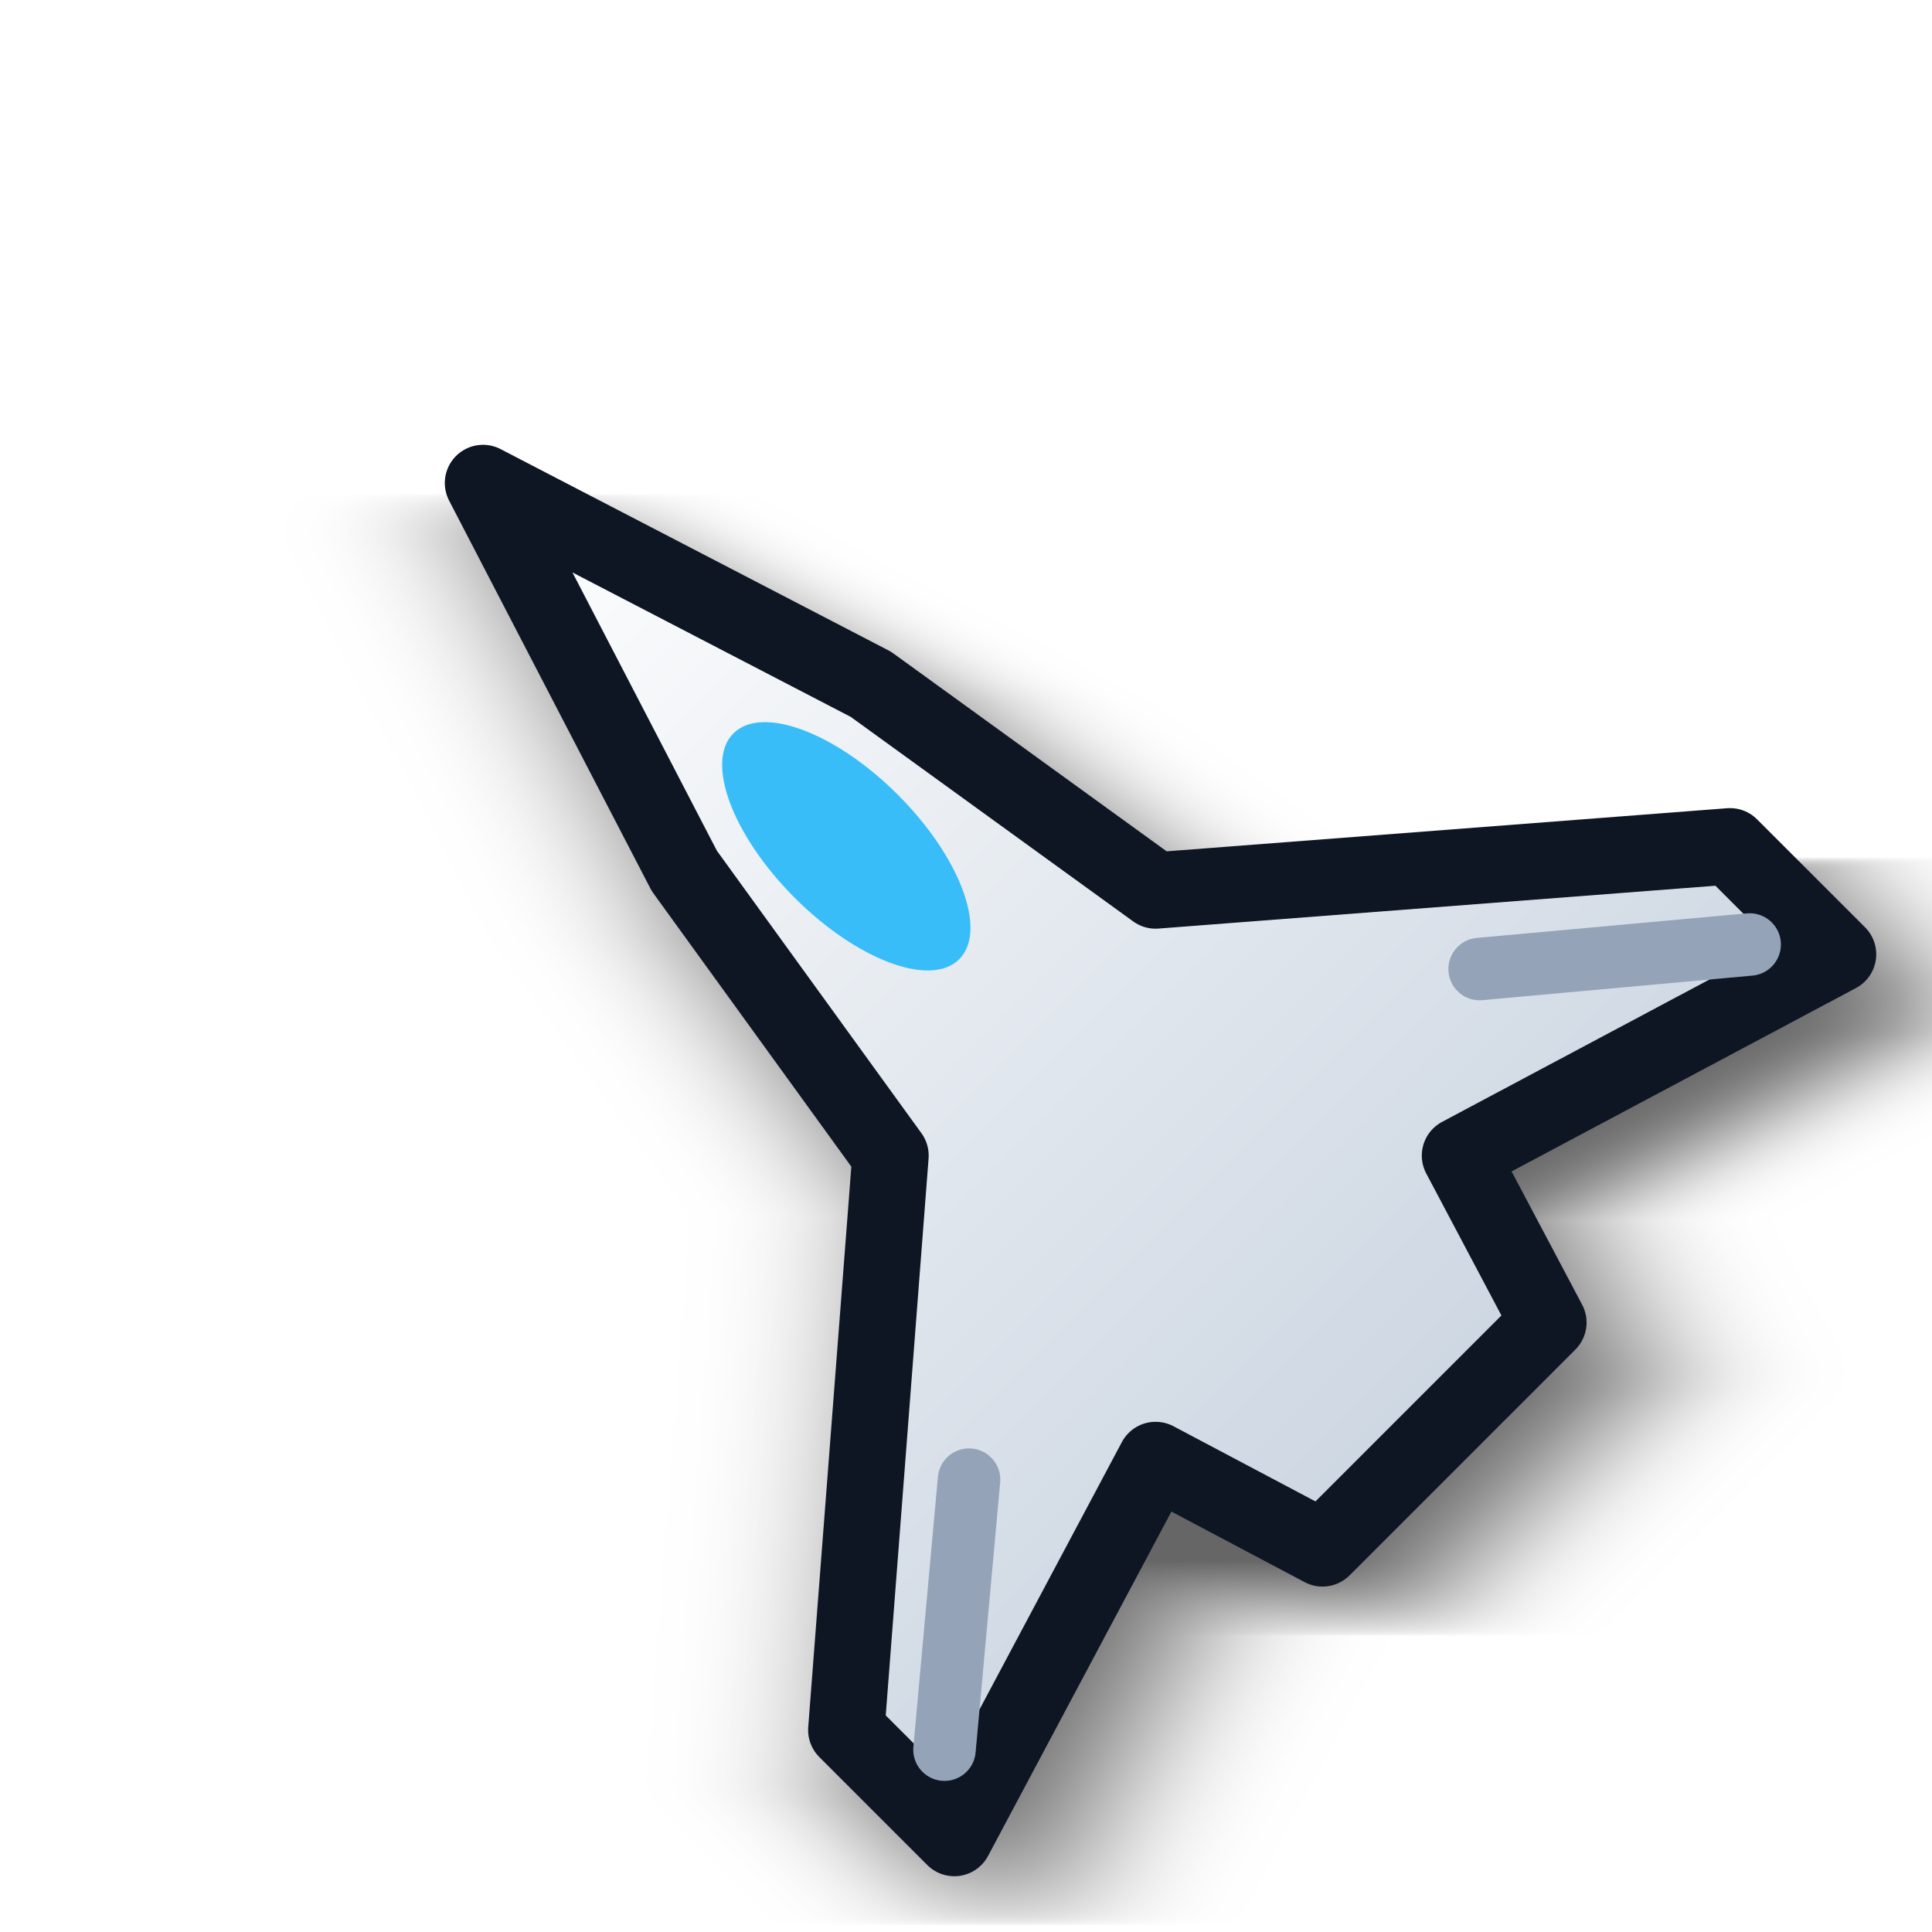
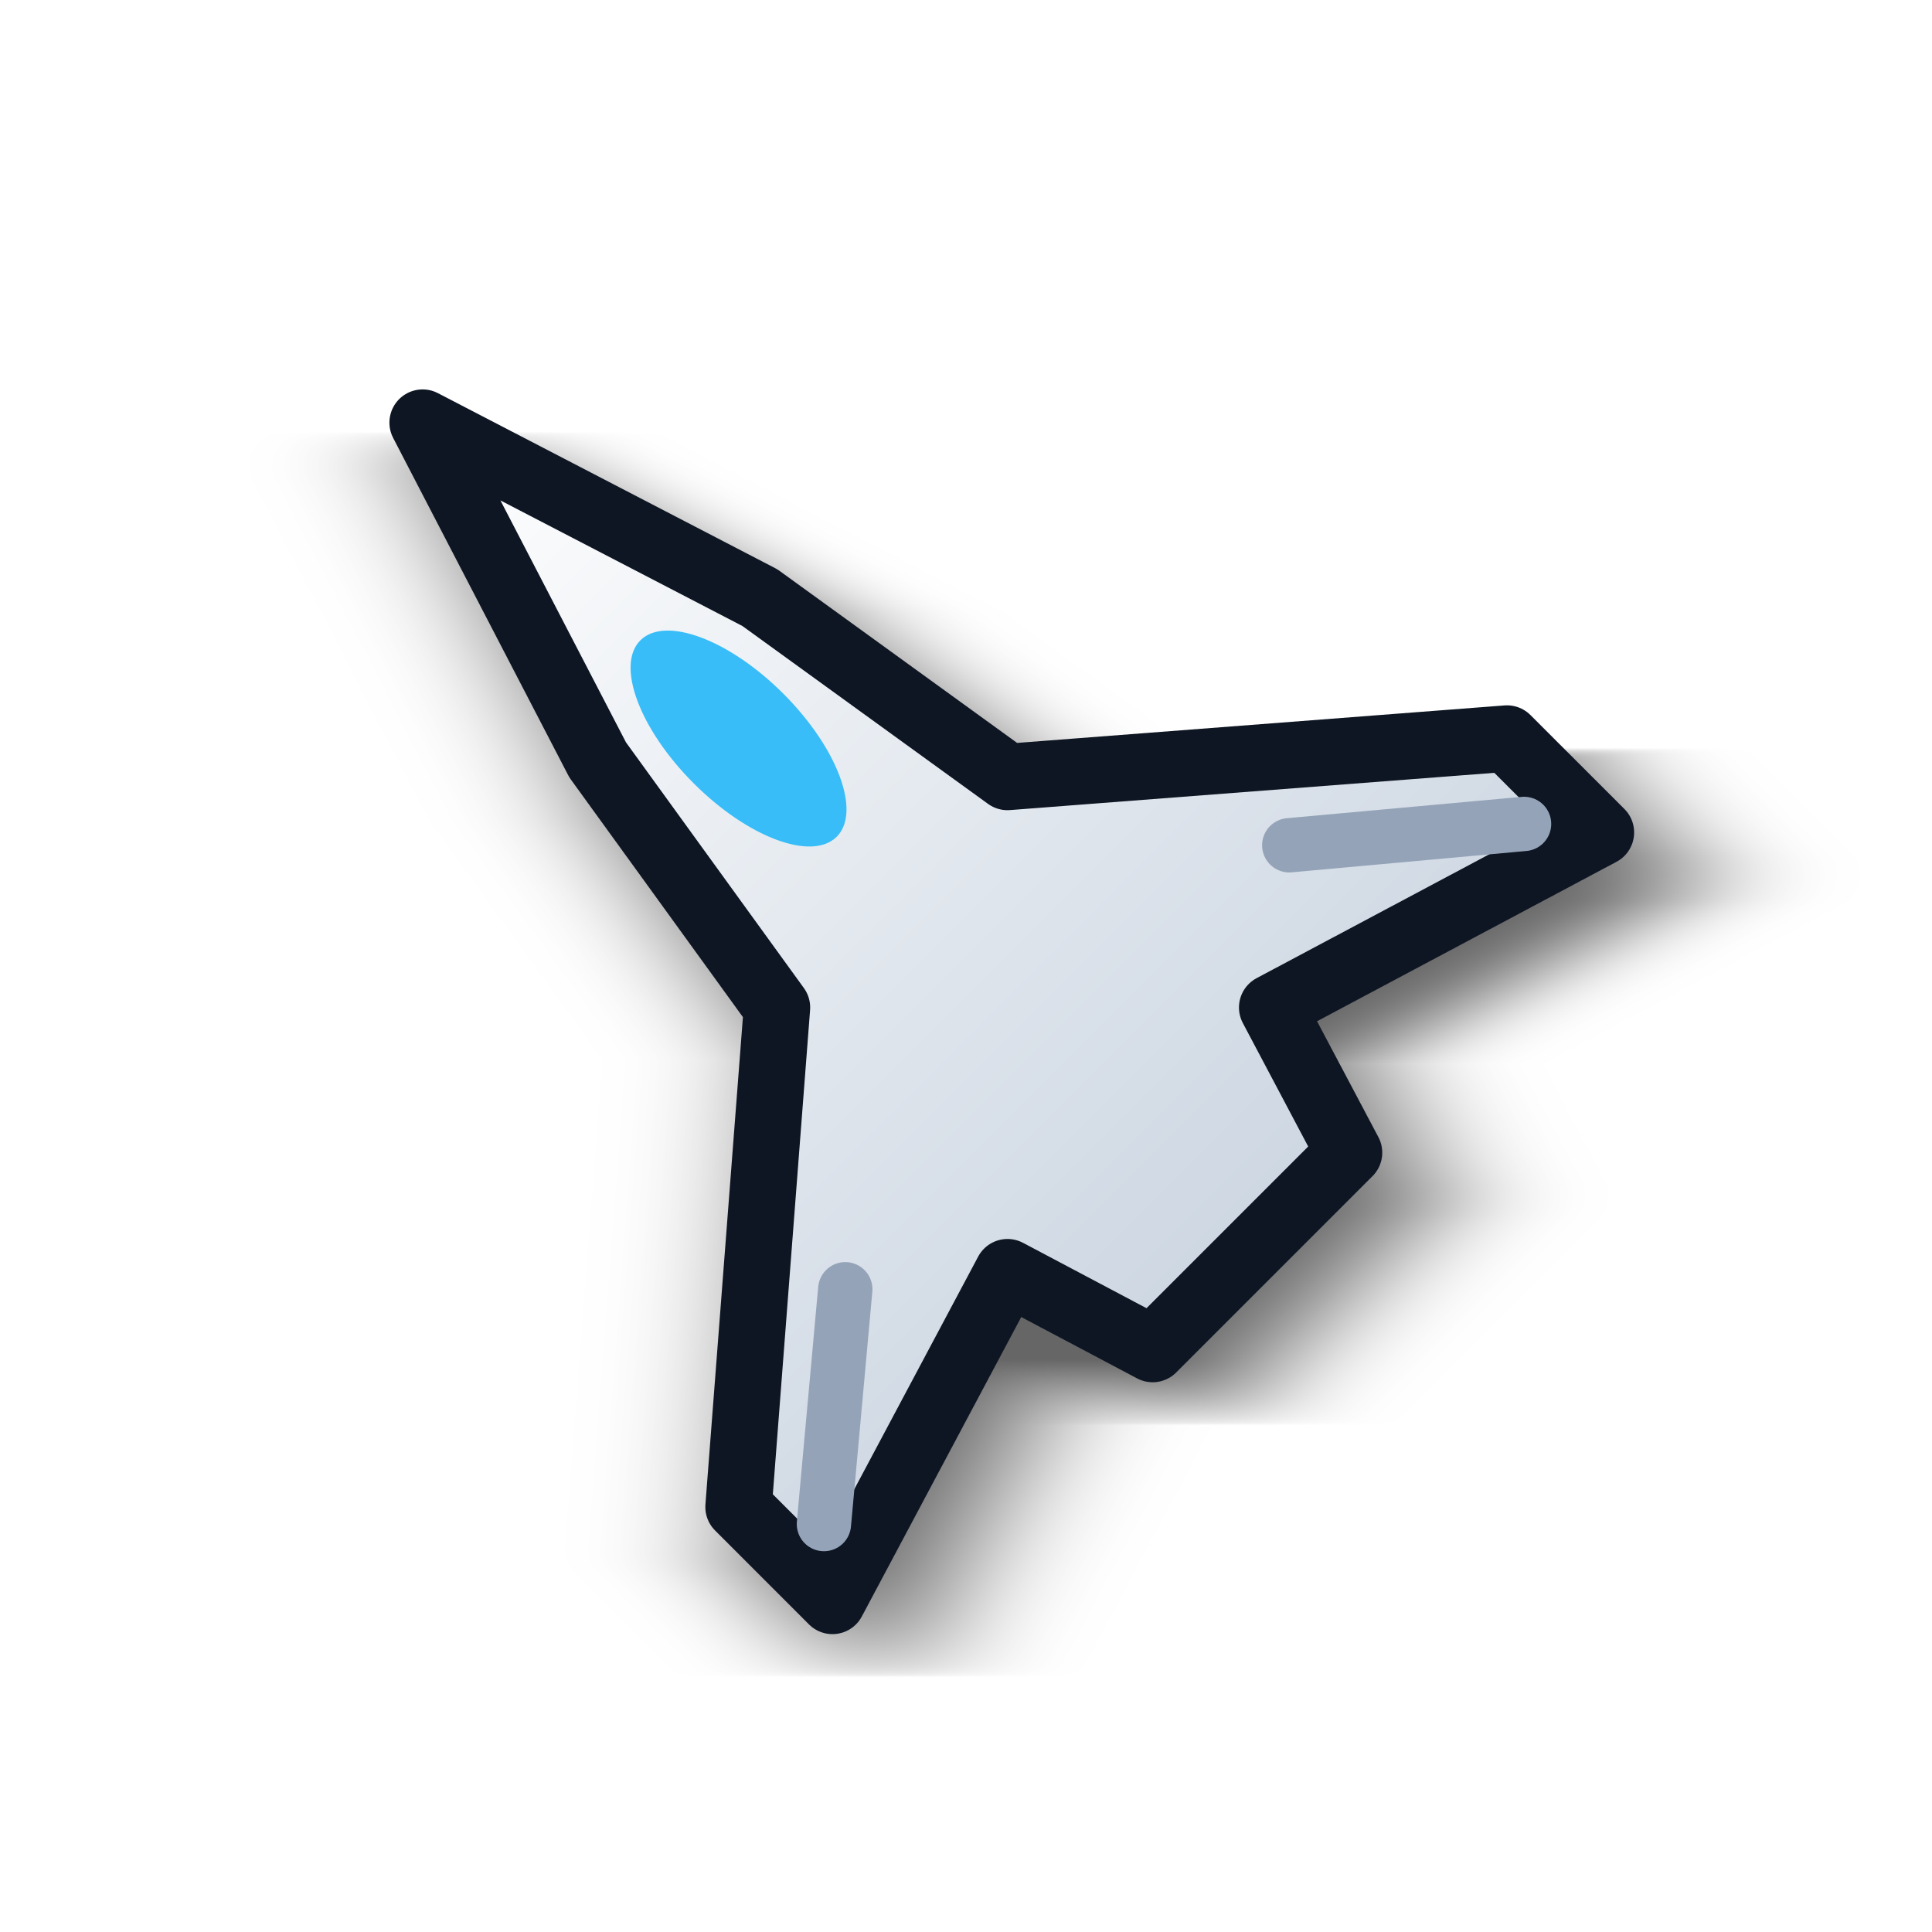
<svg xmlns="http://www.w3.org/2000/svg" width="32" height="32" viewBox="0 0 32 32" fill="none">
  <defs>
    <filter id="s" x="-40%" y="-40%" width="180%" height="180%">
      <feDropShadow dx="0" dy="1" stdDeviation="0.9" flood-color="#000" flood-opacity="0.6" />
    </filter>
    <linearGradient id="hull" x1="0" y1="0" x2="0" y2="20" gradientUnits="userSpaceOnUse">
      <stop offset="0" stop-color="#ffffff" />
      <stop offset="1" stop-color="#cbd5e1" />
    </linearGradient>
  </defs>
-   <g transform="translate(8 8) rotate(-45) scale(1.15)">
+   <g transform="translate(7 7) rotate(-45) scale(1.0)">
    <g filter="url(#s)">
      <path d="M0 0 L1.9 6 L2.7 11 L9 16.4 L9 18.6 L3.1 16.8 L2.3 19.4 L-2.3 19.4 L-3.1 16.8 L-9 18.6 L-9 16.4 L-2.7 11 L-1.9 6 Z" fill="url(#hull)" stroke="#0b1220" stroke-width="1.1" stroke-linejoin="round" />
      <ellipse cx="0" cy="7.4" rx="1.05" ry="2.3" fill="#38bdf8" />
      <path d="M5.2 15.1 L8.2 17.6 M-5.2 15.1 L-8.2 17.6" stroke="#94a3b8" stroke-width="0.9" stroke-linecap="round" />
    </g>
  </g>
</svg>
